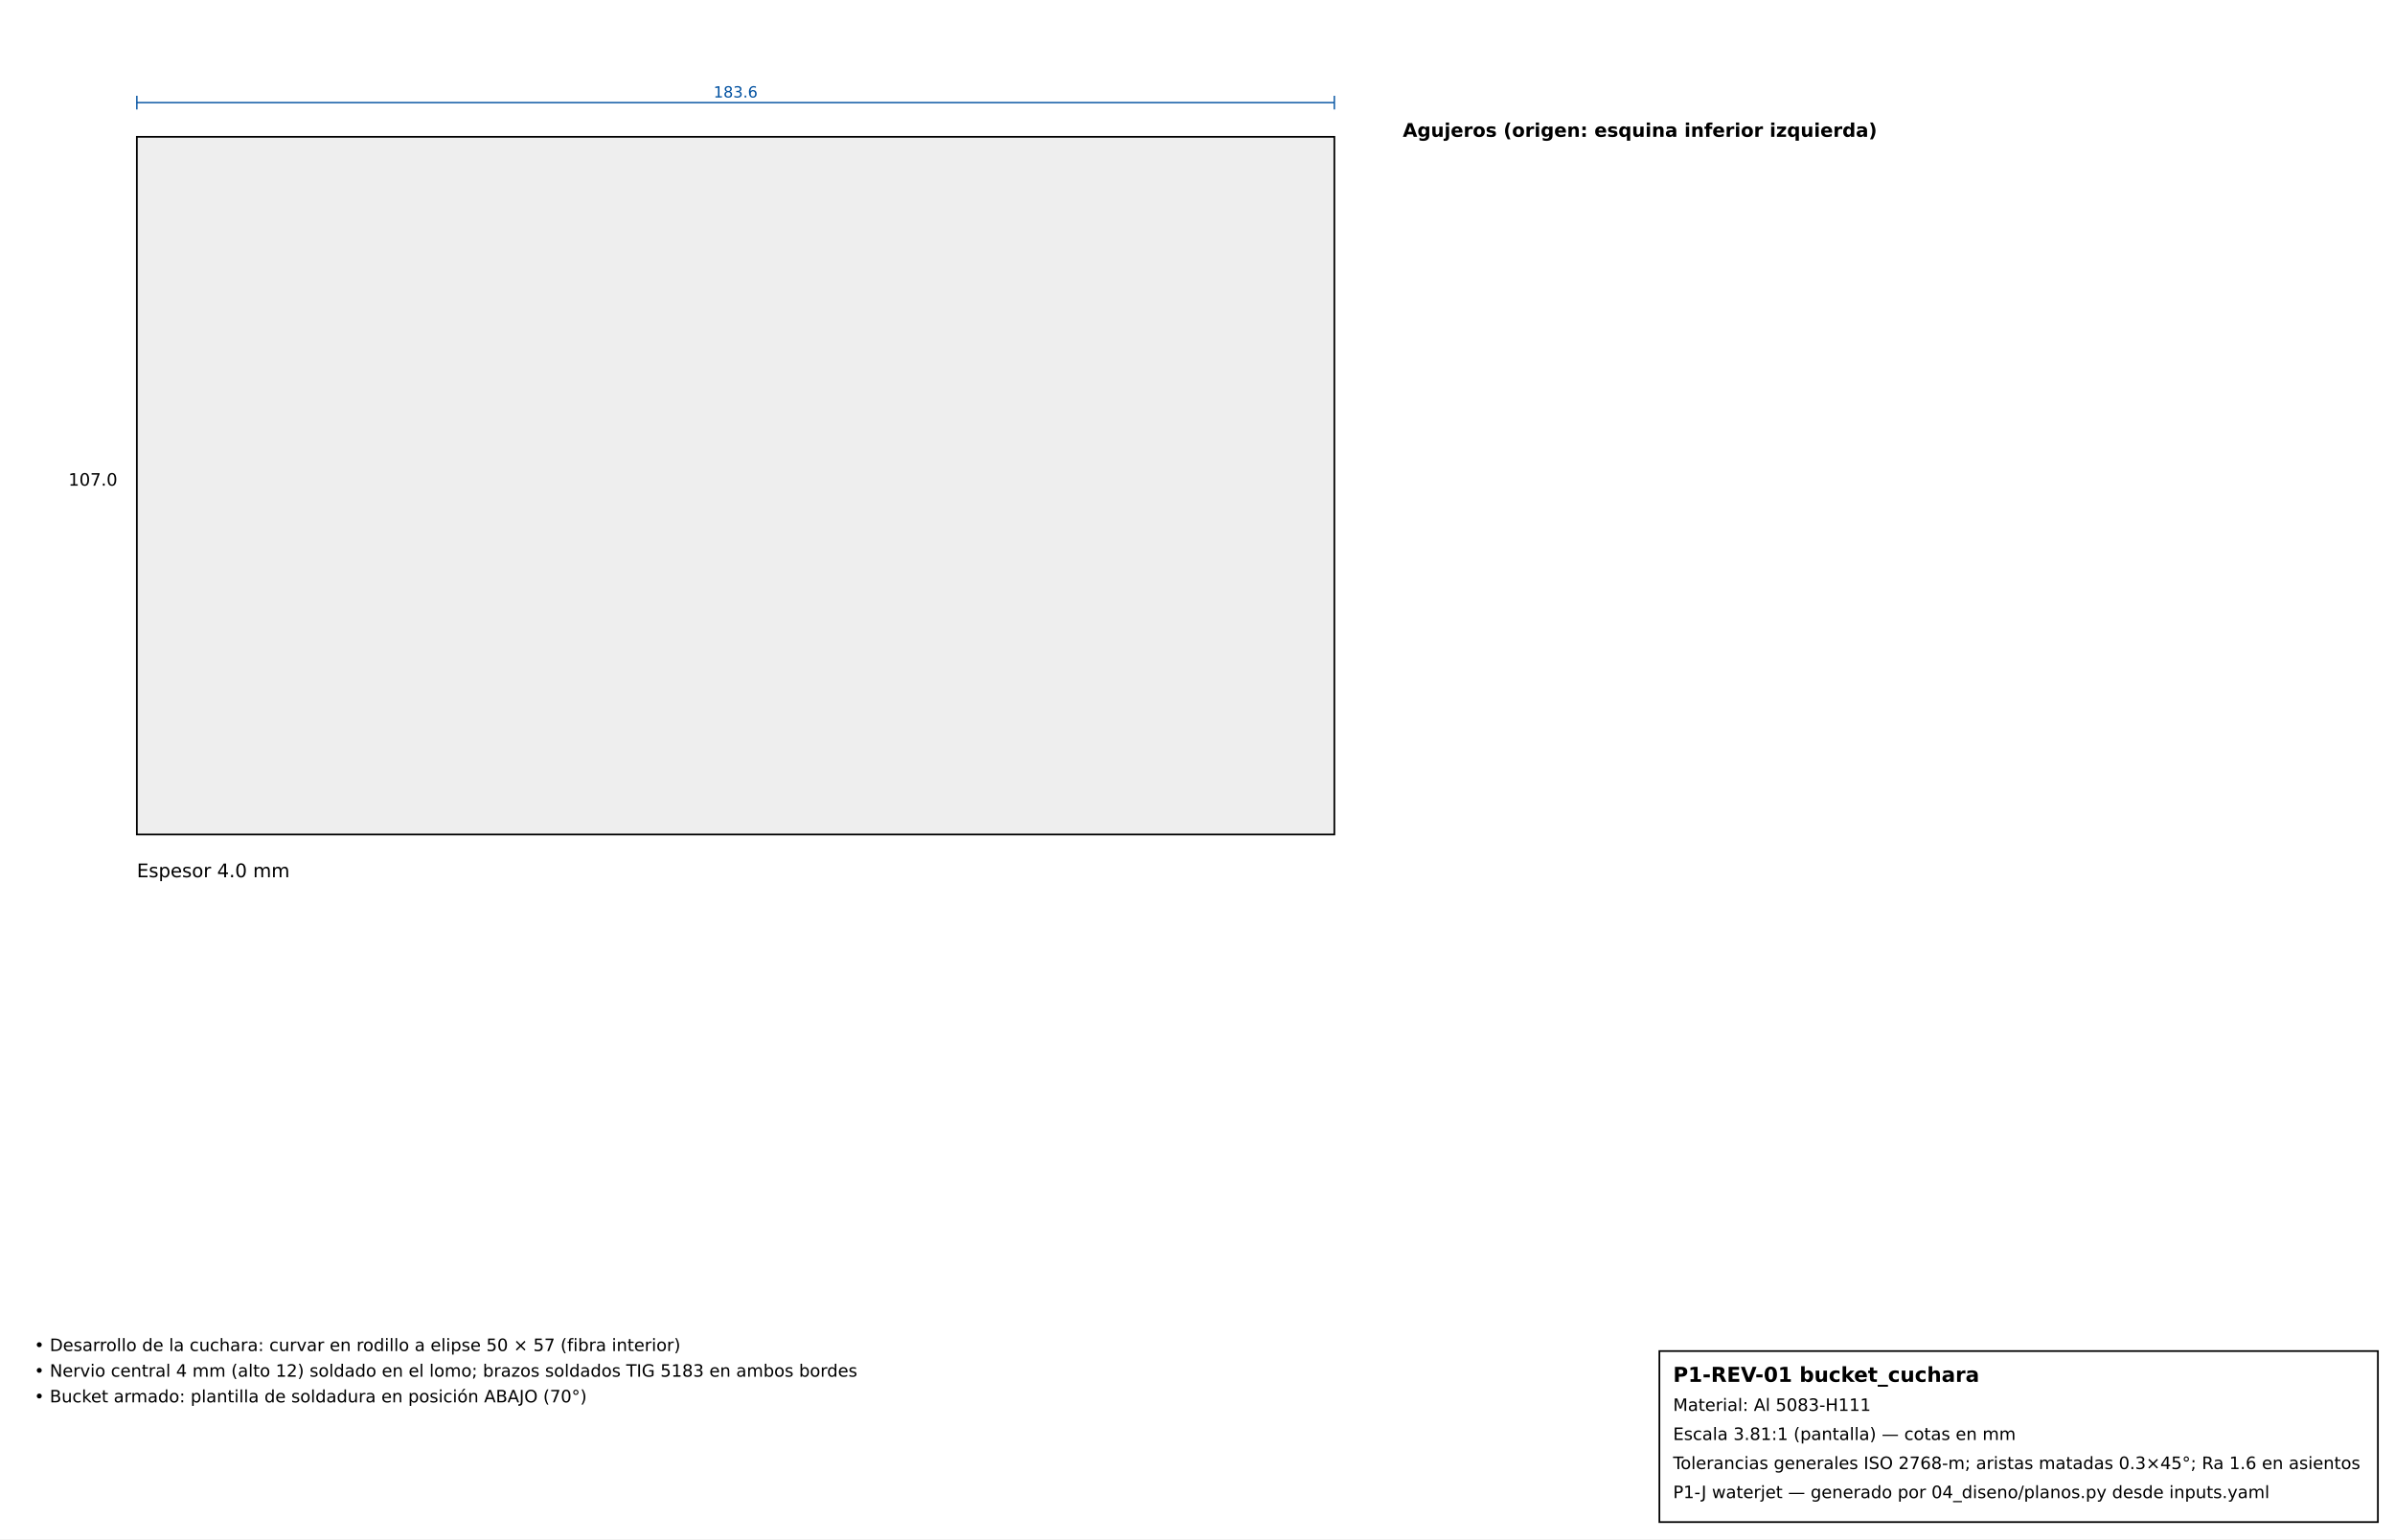
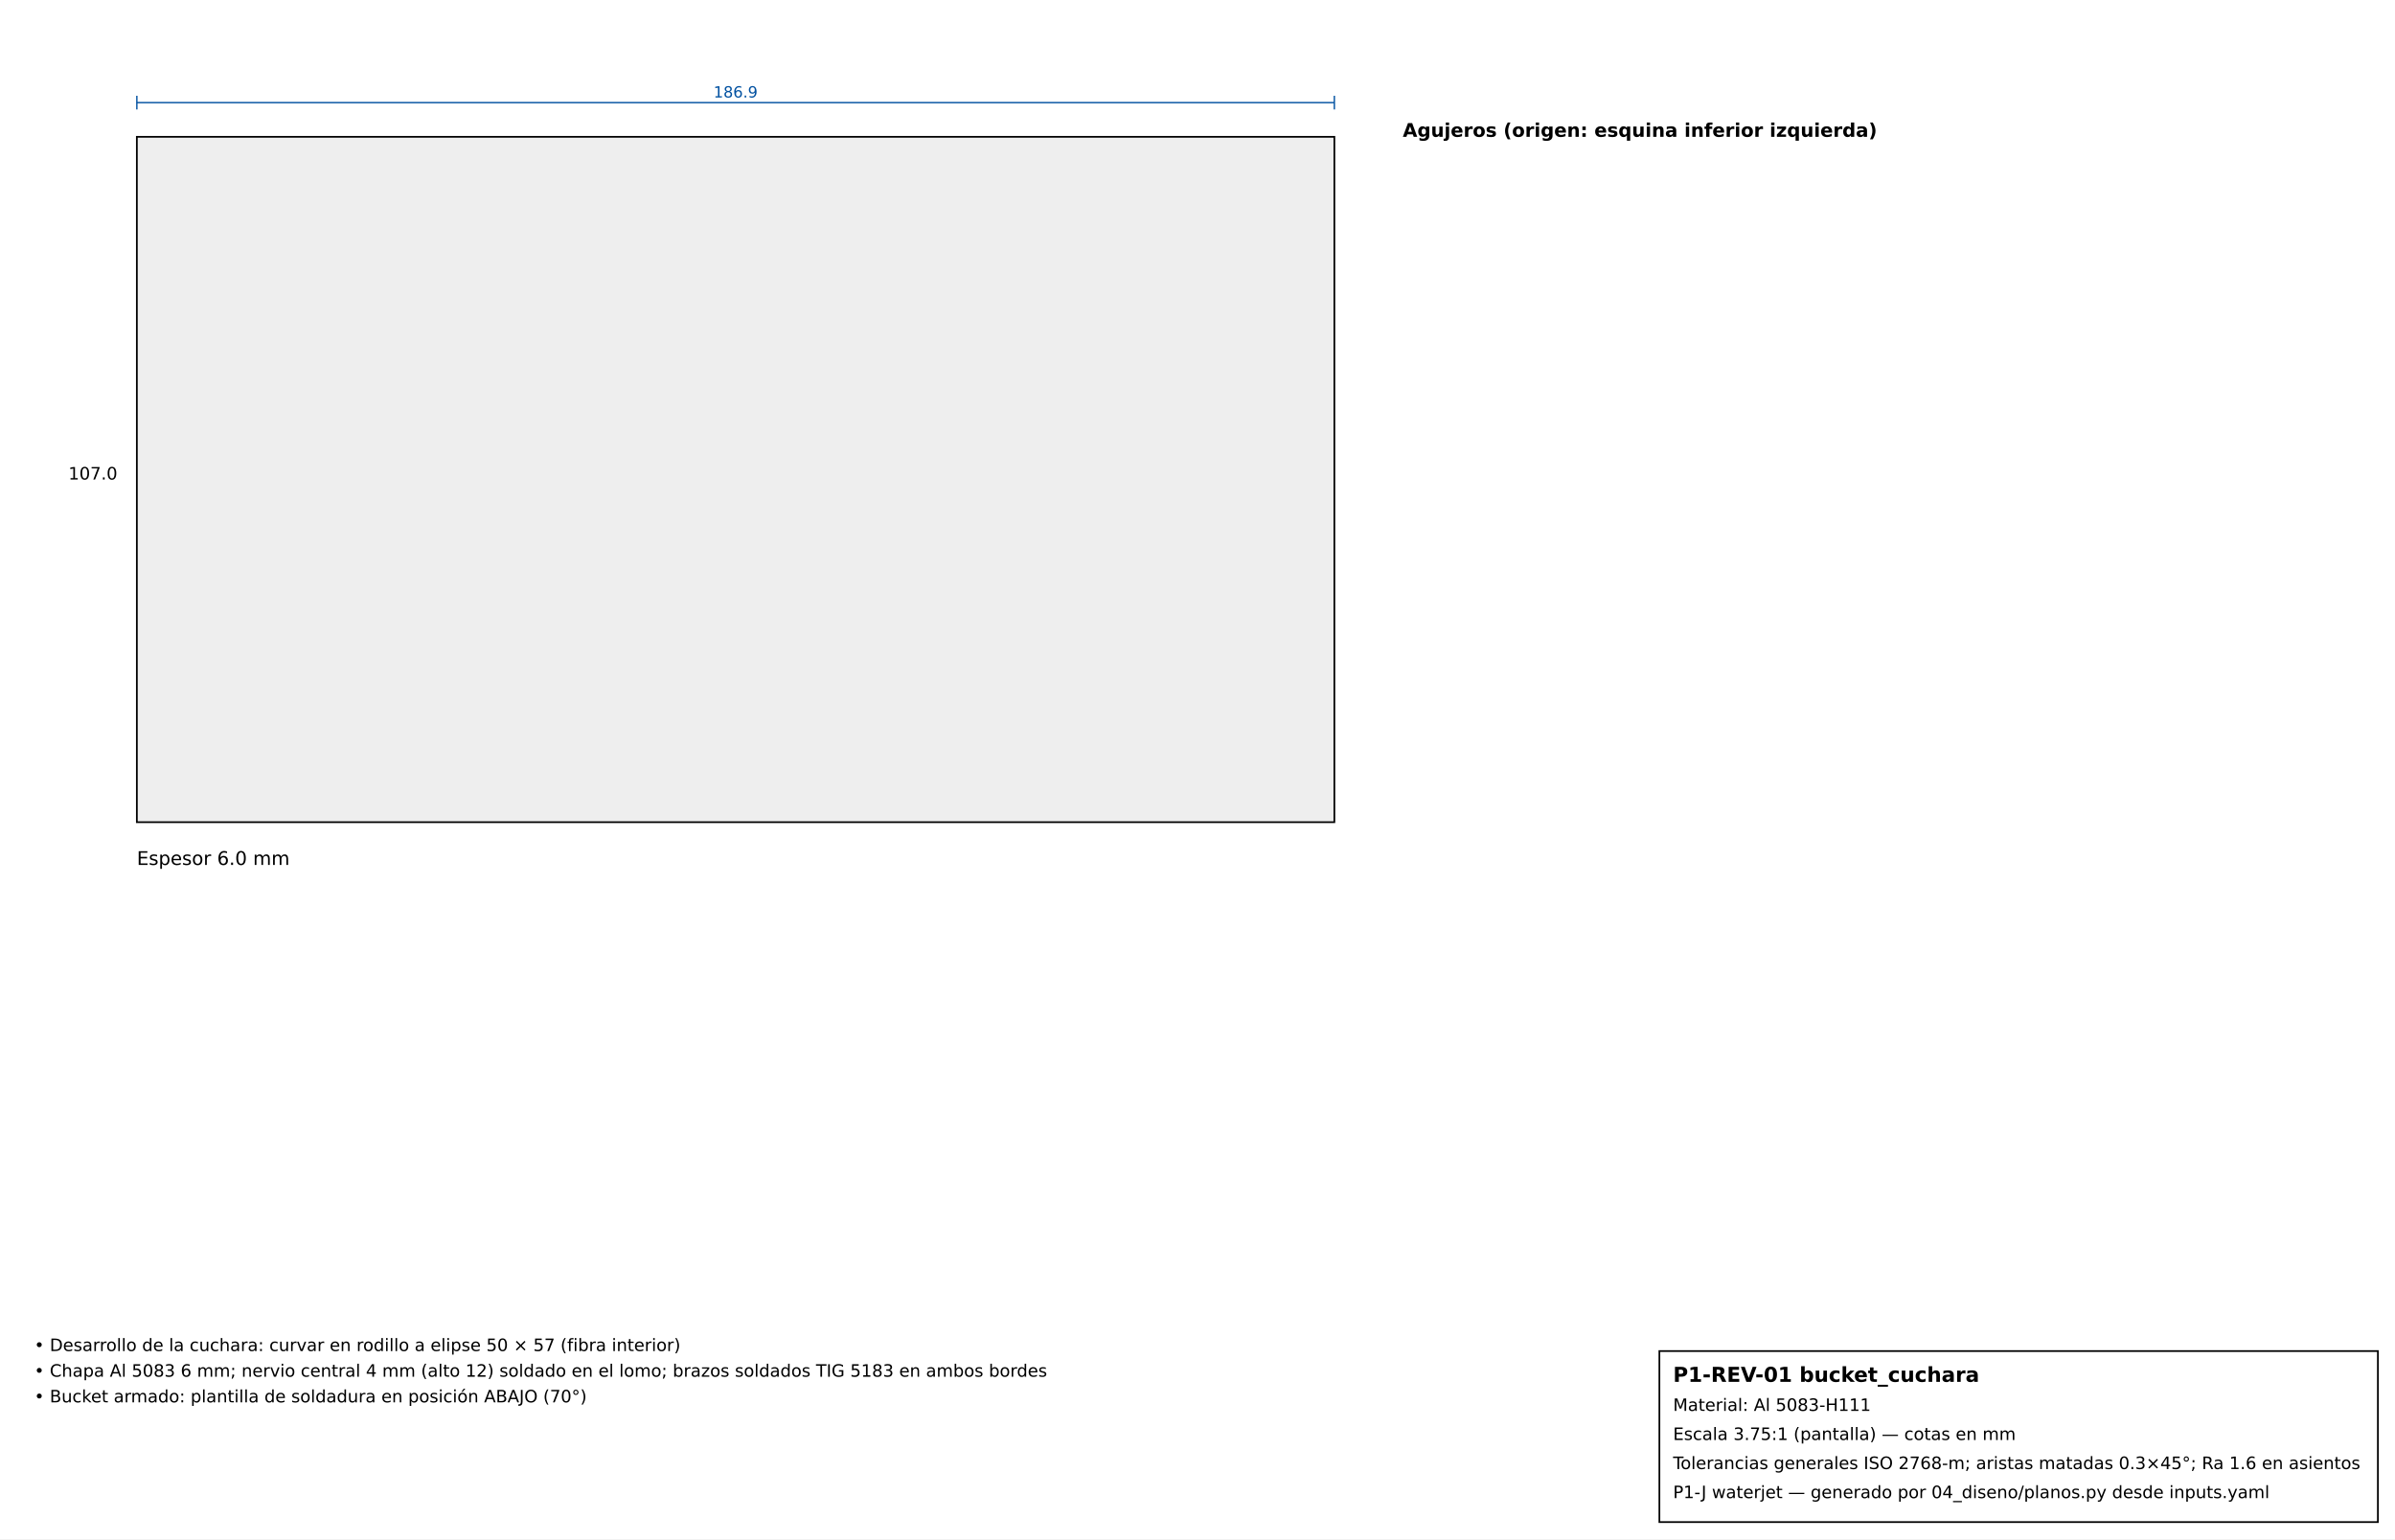
<svg xmlns="http://www.w3.org/2000/svg" baseProfile="full" height="900" version="1.1" width="1400">
  <defs />
  <rect fill="white" height="900" width="1400" x="0" y="0" />
-   <rect fill="#eeeeee" height="407.952" stroke="black" width="700.0" x="80" y="80" />
+   <rect fill="#eeeeee" height="400.749" stroke="black" width="700.0" x="80" y="80" />
  <text font-family="DejaVu Sans" font-size="11" font-weight="bold" x="820.0" y="80">Agujeros (origen: esquina inferior izquierda)</text>
  <line stroke="#0050a0" stroke-width="0.8" x1="80" x2="780.0" y1="60" y2="60" />
  <line stroke="#0050a0" stroke-width="0.8" x1="80" x2="80" y1="56" y2="64" />
  <line stroke="#0050a0" stroke-width="0.8" x1="780.0" x2="780.0" y1="56" y2="64" />
-   <text fill="#0050a0" font-family="DejaVu Sans" font-size="9" text-anchor="middle" x="430.0" y="57">183.6</text>
-   <text font-family="DejaVu Sans" font-size="10" x="40" y="283.976">107.0</text>
-   <text font-family="DejaVu Sans" font-size="11" x="80" y="512.952">Espesor 4.0 mm</text>
+   <text fill="#0050a0" font-family="DejaVu Sans" font-size="9" text-anchor="middle" x="430.0" y="57">186.9</text>
+   <text font-family="DejaVu Sans" font-size="10" x="40" y="280.375">107.0</text>
+   <text font-family="DejaVu Sans" font-size="11" x="80" y="505.749">Espesor 6.0 mm</text>
  <g font-family="DejaVu Sans" font-size="11">
    <rect fill="none" height="100" stroke="black" width="420" x="970" y="790" />
    <text font-size="12" font-weight="bold" x="978" y="808">P1-REV-01  bucket_cuchara</text>
    <text font-size="10" font-weight="normal" x="978" y="825">Material: Al 5083-H111</text>
-     <text font-size="10" font-weight="normal" x="978" y="842">Escala 3.81:1 (pantalla)  —  cotas en mm</text>
+     <text font-size="10" font-weight="normal" x="978" y="842">Escala 3.75:1 (pantalla)  —  cotas en mm</text>
    <text font-size="10" font-weight="normal" x="978" y="859">Tolerancias generales ISO 2768-m; aristas matadas 0.3×45°; Ra 1.6 en asientos</text>
    <text font-size="10" font-weight="normal" x="978" y="876">P1-J waterjet — generado por 04_diseno/planos.py desde inputs.yaml</text>
    <text font-size="10" x="20" y="790">• Desarrollo de la cuchara: curvar en rodillo a elipse 50 × 57 (fibra interior)</text>
-     <text font-size="10" x="20" y="805">• Nervio central 4 mm (alto 12) soldado en el lomo; brazos soldados TIG 5183 en ambos bordes</text>
+     <text font-size="10" x="20" y="805">• Chapa Al 5083 6 mm; nervio central 4 mm (alto 12) soldado en el lomo; brazos soldados TIG 5183 en ambos bordes</text>
    <text font-size="10" x="20" y="820">• Bucket armado: plantilla de soldadura en posición ABAJO (70°)</text>
  </g>
</svg>
